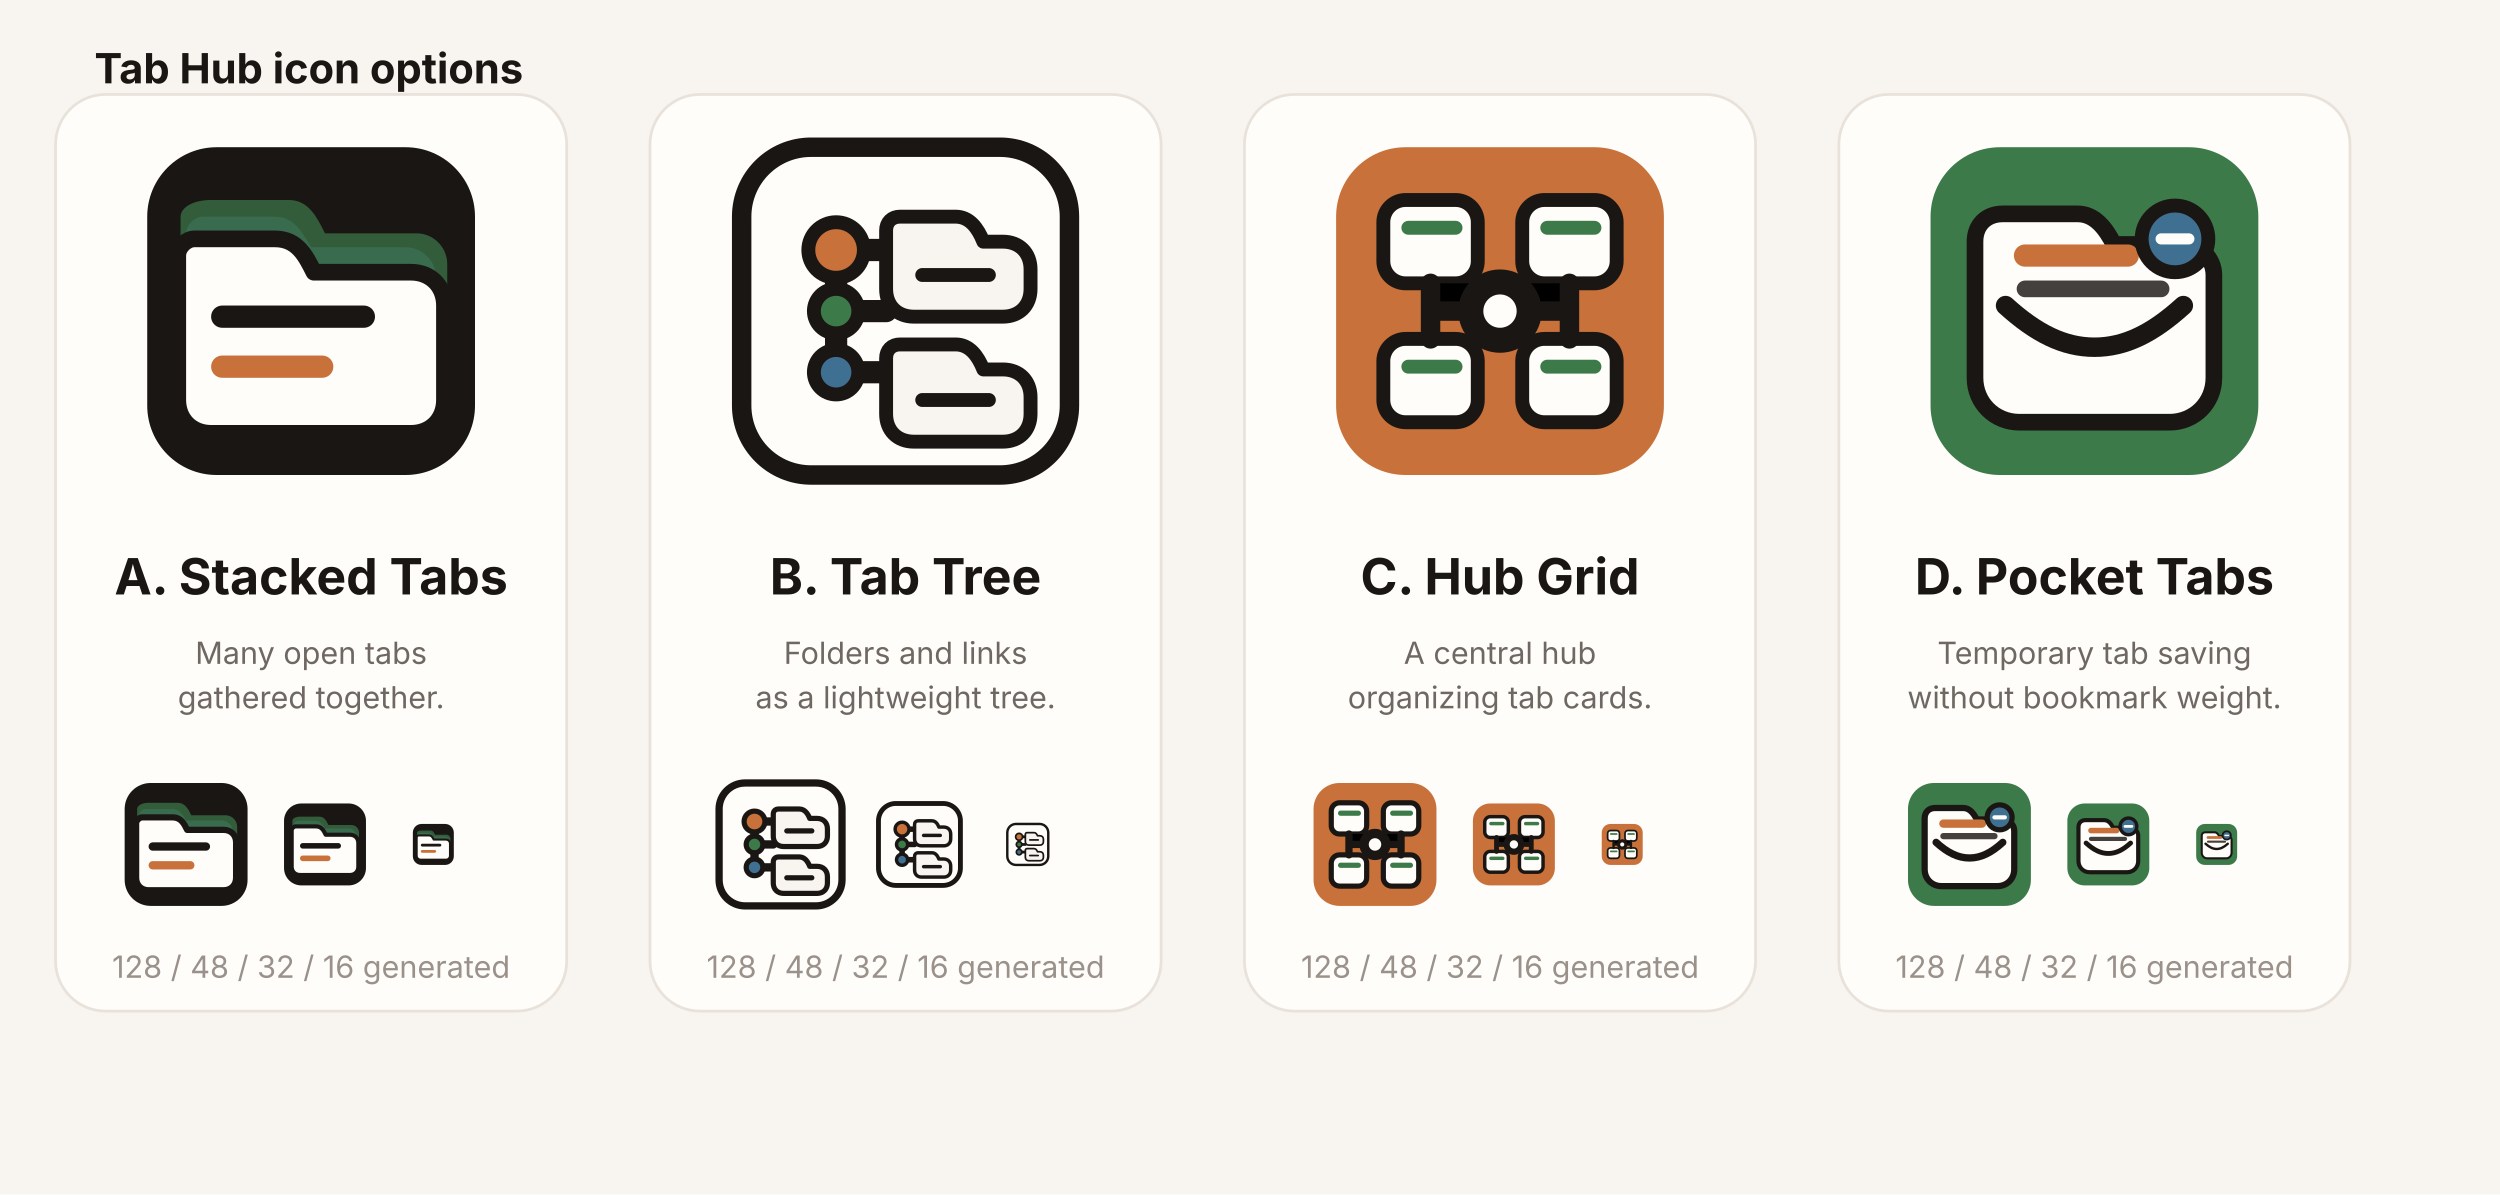
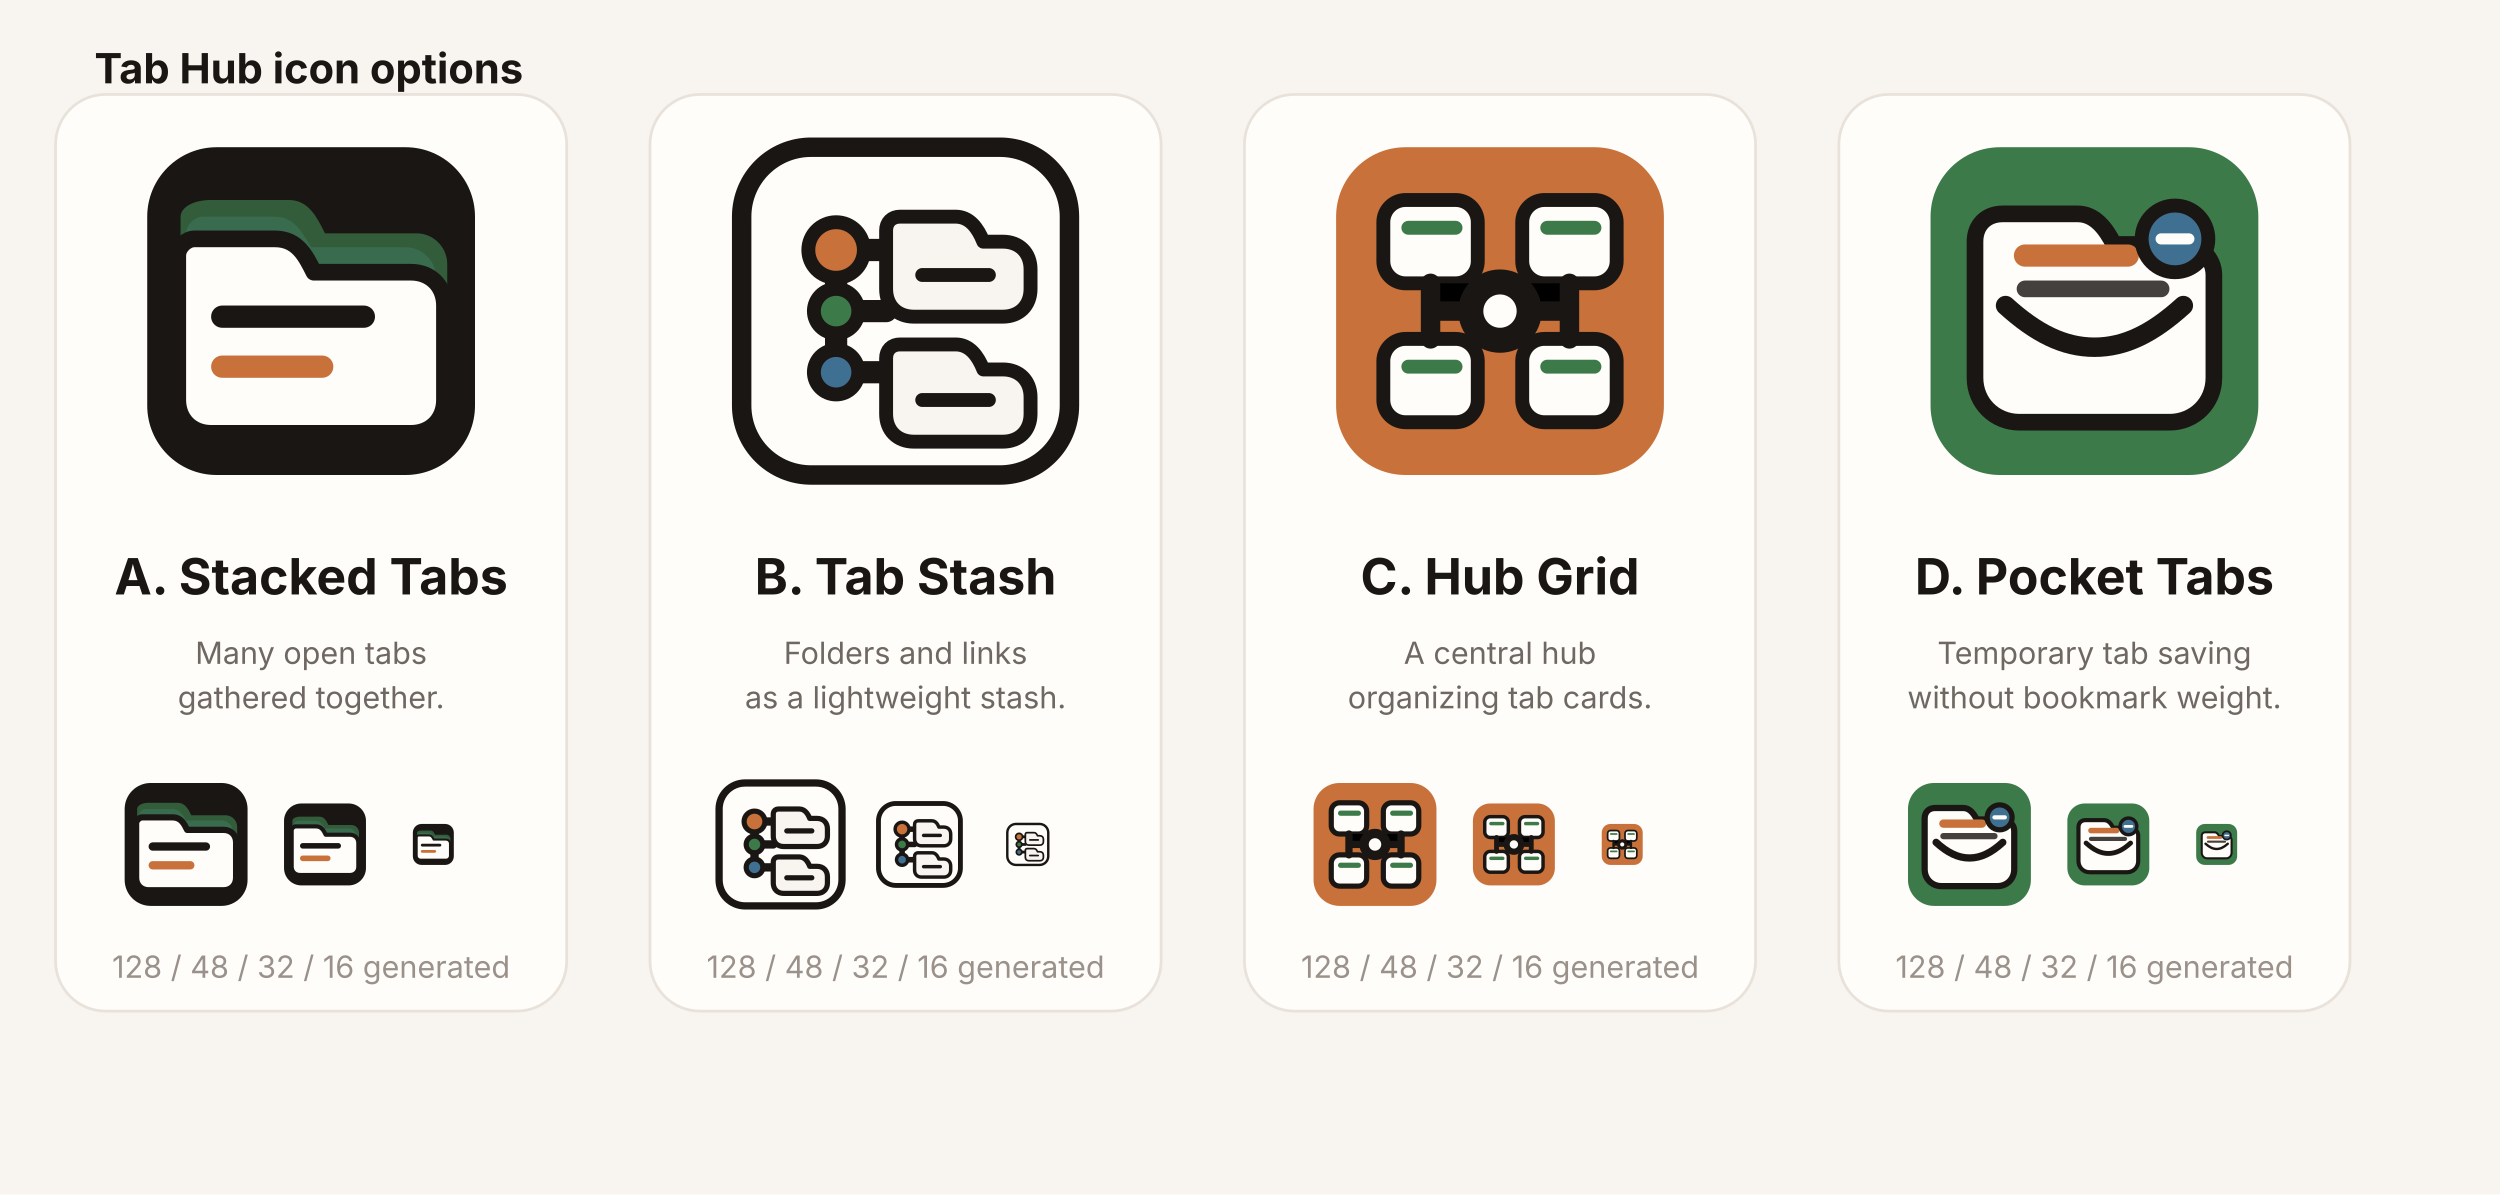
<svg xmlns="http://www.w3.org/2000/svg" width="900" height="430" viewBox="0 0 900 430">
  <rect width="900" height="430" fill="#f8f5f0" />
  <text x="34" y="30" font-family="-apple-system, BlinkMacSystemFont, Segoe UI, sans-serif" font-size="15" font-weight="700" fill="#1a1613">Tab Hub icon options</text>
  <g transform="translate(34 48)">
    <rect x="-14" y="-14" width="184" height="330" rx="18" fill="#fffdf9" stroke="#e8e2da" />
    <g transform="translate(14 0)">
      <rect x="5" y="5" width="118" height="118" rx="25" fill="#1a1613" />
      <path d="M25 30H51C58 30 61 36 64 41H98C104 41 109 46 109 52V92C109 99 104 104 97 104H31C24 104 19 99 19 92V36C19 33 22 30 25 30Z" fill="#3f6f91" opacity="0.55" />
      <path d="M28 24H56C63 24 66 30 69 36H102C108 36 113 41 113 47V89C113 96 108 101 101 101H29C22 101 17 96 17 89V30C17 27 21 24 28 24Z" fill="#3d7a4a" opacity="0.7" />
      <path d="M22 38H51C59 38 62 44 65 50H100C107 50 112 55 112 62V96C112 103 107 108 100 108H28C21 108 16 103 16 96V44C16 41 19 38 22 38Z" fill="#fffdf9" />
      <path d="M22 38H51C59 38 62 44 65 50H100C107 50 112 55 112 62V96C112 103 107 108 100 108H28C21 108 16 103 16 96V44C16 41 19 38 22 38Z" fill="none" stroke="#1a1613" stroke-width="6" stroke-linejoin="round" />
      <path d="M32 66H83" stroke="#1a1613" stroke-width="8" stroke-linecap="round" />
      <path d="M32 84H68" stroke="#c8713a" stroke-width="8" stroke-linecap="round" />
    </g>
    <text x="78" y="166" text-anchor="middle" font-family="-apple-system, BlinkMacSystemFont, Segoe UI, sans-serif" font-size="18" font-weight="700" fill="#1a1613">A. Stacked Tabs</text>
    <text x="78" y="191" text-anchor="middle" font-family="-apple-system, BlinkMacSystemFont, Segoe UI, sans-serif" font-size="11" fill="#6f6862">Many open tabs</text>
    <text x="78" y="207" text-anchor="middle" font-family="-apple-system, BlinkMacSystemFont, Segoe UI, sans-serif" font-size="11" fill="#6f6862">gathered together.</text>
    <g transform="translate(9 232)">
      <g transform="scale(0.375)">
        <rect x="5" y="5" width="118" height="118" rx="25" fill="#1a1613" />
        <path d="M25 30H51C58 30 61 36 64 41H98C104 41 109 46 109 52V92C109 99 104 104 97 104H31C24 104 19 99 19 92V36C19 33 22 30 25 30Z" fill="#3f6f91" opacity="0.55" />
        <path d="M28 24H56C63 24 66 30 69 36H102C108 36 113 41 113 47V89C113 96 108 101 101 101H29C22 101 17 96 17 89V30C17 27 21 24 28 24Z" fill="#3d7a4a" opacity="0.7" />
        <path d="M22 38H51C59 38 62 44 65 50H100C107 50 112 55 112 62V96C112 103 107 108 100 108H28C21 108 16 103 16 96V44C16 41 19 38 22 38Z" fill="#fffdf9" />
        <path d="M22 38H51C59 38 62 44 65 50H100C107 50 112 55 112 62V96C112 103 107 108 100 108H28C21 108 16 103 16 96V44C16 41 19 38 22 38Z" fill="none" stroke="#1a1613" stroke-width="6" stroke-linejoin="round" />
        <path d="M32 66H83" stroke="#1a1613" stroke-width="8" stroke-linecap="round" />
        <path d="M32 84H68" stroke="#c8713a" stroke-width="8" stroke-linecap="round" />
      </g>
      <g transform="translate(58 8) scale(0.25)">
        <rect x="5" y="5" width="118" height="118" rx="25" fill="#1a1613" />
        <path d="M25 30H51C58 30 61 36 64 41H98C104 41 109 46 109 52V92C109 99 104 104 97 104H31C24 104 19 99 19 92V36C19 33 22 30 25 30Z" fill="#3f6f91" opacity="0.55" />
        <path d="M28 24H56C63 24 66 30 69 36H102C108 36 113 41 113 47V89C113 96 108 101 101 101H29C22 101 17 96 17 89V30C17 27 21 24 28 24Z" fill="#3d7a4a" opacity="0.7" />
        <path d="M22 38H51C59 38 62 44 65 50H100C107 50 112 55 112 62V96C112 103 107 108 100 108H28C21 108 16 103 16 96V44C16 41 19 38 22 38Z" fill="#fffdf9" />
        <path d="M22 38H51C59 38 62 44 65 50H100C107 50 112 55 112 62V96C112 103 107 108 100 108H28C21 108 16 103 16 96V44C16 41 19 38 22 38Z" fill="none" stroke="#1a1613" stroke-width="6" stroke-linejoin="round" />
        <path d="M32 66H83" stroke="#1a1613" stroke-width="8" stroke-linecap="round" />
        <path d="M32 84H68" stroke="#c8713a" stroke-width="8" stroke-linecap="round" />
      </g>
      <g transform="translate(105 16) scale(0.125)">
        <rect x="5" y="5" width="118" height="118" rx="25" fill="#1a1613" />
        <path d="M25 30H51C58 30 61 36 64 41H98C104 41 109 46 109 52V92C109 99 104 104 97 104H31C24 104 19 99 19 92V36C19 33 22 30 25 30Z" fill="#3f6f91" opacity="0.55" />
        <path d="M28 24H56C63 24 66 30 69 36H102C108 36 113 41 113 47V89C113 96 108 101 101 101H29C22 101 17 96 17 89V30C17 27 21 24 28 24Z" fill="#3d7a4a" opacity="0.7" />
        <path d="M22 38H51C59 38 62 44 65 50H100C107 50 112 55 112 62V96C112 103 107 108 100 108H28C21 108 16 103 16 96V44C16 41 19 38 22 38Z" fill="#fffdf9" />
        <path d="M22 38H51C59 38 62 44 65 50H100C107 50 112 55 112 62V96C112 103 107 108 100 108H28C21 108 16 103 16 96V44C16 41 19 38 22 38Z" fill="none" stroke="#1a1613" stroke-width="6" stroke-linejoin="round" />
        <path d="M32 66H83" stroke="#1a1613" stroke-width="8" stroke-linecap="round" />
        <path d="M32 84H68" stroke="#c8713a" stroke-width="8" stroke-linecap="round" />
      </g>
    </g>
    <text x="78" y="304" text-anchor="middle" font-family="-apple-system, BlinkMacSystemFont, Segoe UI, sans-serif" font-size="11" fill="#9a918a">128 / 48 / 32 / 16 generated</text>
  </g>
  <g transform="translate(248 48)">
    <rect x="-14" y="-14" width="184" height="330" rx="18" fill="#fffdf9" stroke="#e8e2da" />
    <g transform="translate(14 0)">
      <rect x="5" y="5" width="118" height="118" rx="25" fill="#fffdf9" />
      <rect x="5" y="5" width="118" height="118" rx="25" fill="none" stroke="#1a1613" stroke-width="7" />
      <path d="M39 42V86M39 64H57M39 42H57M39 86H57" stroke="#1a1613" stroke-width="8" stroke-linecap="round" stroke-linejoin="round" />
      <circle cx="39" cy="42" r="10" fill="#c8713a" stroke="#1a1613" stroke-width="5" />
      <circle cx="39" cy="64" r="8" fill="#3d7a4a" stroke="#1a1613" stroke-width="5" />
      <circle cx="39" cy="86" r="8" fill="#3f6f91" stroke="#1a1613" stroke-width="5" />
      <path d="M62 30H82C87 30 90 34 92 39H99C105 39 109 43 109 49V56C109 62 105 66 99 66H67C61 66 57 62 57 56V35C57 32 59 30 62 30Z" fill="#f8f5f0" stroke="#1a1613" stroke-width="5" stroke-linejoin="round" />
      <path d="M62 76H82C87 76 90 80 92 85H99C105 85 109 89 109 95V101C109 107 105 111 99 111H67C61 111 57 107 57 101V81C57 78 59 76 62 76Z" fill="#f8f5f0" stroke="#1a1613" stroke-width="5" stroke-linejoin="round" />
      <path d="M70 51H94M70 96H94" stroke="#1a1613" stroke-width="5" stroke-linecap="round" />
    </g>
-     <text x="78" y="166" text-anchor="middle" font-family="-apple-system, BlinkMacSystemFont, Segoe UI, sans-serif" font-size="18" font-weight="700" fill="#1a1613">B. Tab Tree</text>
+     <text x="78" y="166" text-anchor="middle" font-family="-apple-system, BlinkMacSystemFont, Segoe UI, sans-serif" font-size="18" font-weight="700" fill="#1a1613">B. Tab Stash</text>
    <text x="78" y="191" text-anchor="middle" font-family="-apple-system, BlinkMacSystemFont, Segoe UI, sans-serif" font-size="11" fill="#6f6862">Folders and links</text>
-     <text x="78" y="207" text-anchor="middle" font-family="-apple-system, BlinkMacSystemFont, Segoe UI, sans-serif" font-size="11" fill="#6f6862">as a lightweight tree.</text>
+     <text x="78" y="207" text-anchor="middle" font-family="-apple-system, BlinkMacSystemFont, Segoe UI, sans-serif" font-size="11" fill="#6f6862">as a lightweight stash.</text>
    <g transform="translate(9 232)">
      <g transform="scale(0.375)">
        <rect x="5" y="5" width="118" height="118" rx="25" fill="#fffdf9" />
        <rect x="5" y="5" width="118" height="118" rx="25" fill="none" stroke="#1a1613" stroke-width="7" />
        <path d="M39 42V86M39 64H57M39 42H57M39 86H57" stroke="#1a1613" stroke-width="8" stroke-linecap="round" stroke-linejoin="round" />
        <circle cx="39" cy="42" r="10" fill="#c8713a" stroke="#1a1613" stroke-width="5" />
        <circle cx="39" cy="64" r="8" fill="#3d7a4a" stroke="#1a1613" stroke-width="5" />
        <circle cx="39" cy="86" r="8" fill="#3f6f91" stroke="#1a1613" stroke-width="5" />
        <path d="M62 30H82C87 30 90 34 92 39H99C105 39 109 43 109 49V56C109 62 105 66 99 66H67C61 66 57 62 57 56V35C57 32 59 30 62 30Z" fill="#f8f5f0" stroke="#1a1613" stroke-width="5" stroke-linejoin="round" />
        <path d="M62 76H82C87 76 90 80 92 85H99C105 85 109 89 109 95V101C109 107 105 111 99 111H67C61 111 57 107 57 101V81C57 78 59 76 62 76Z" fill="#f8f5f0" stroke="#1a1613" stroke-width="5" stroke-linejoin="round" />
        <path d="M70 51H94M70 96H94" stroke="#1a1613" stroke-width="5" stroke-linecap="round" />
      </g>
      <g transform="translate(58 8) scale(0.25)">
        <rect x="5" y="5" width="118" height="118" rx="25" fill="#fffdf9" />
        <rect x="5" y="5" width="118" height="118" rx="25" fill="none" stroke="#1a1613" stroke-width="7" />
        <path d="M39 42V86M39 64H57M39 42H57M39 86H57" stroke="#1a1613" stroke-width="8" stroke-linecap="round" stroke-linejoin="round" />
        <circle cx="39" cy="42" r="10" fill="#c8713a" stroke="#1a1613" stroke-width="5" />
        <circle cx="39" cy="64" r="8" fill="#3d7a4a" stroke="#1a1613" stroke-width="5" />
        <circle cx="39" cy="86" r="8" fill="#3f6f91" stroke="#1a1613" stroke-width="5" />
        <path d="M62 30H82C87 30 90 34 92 39H99C105 39 109 43 109 49V56C109 62 105 66 99 66H67C61 66 57 62 57 56V35C57 32 59 30 62 30Z" fill="#f8f5f0" stroke="#1a1613" stroke-width="5" stroke-linejoin="round" />
        <path d="M62 76H82C87 76 90 80 92 85H99C105 85 109 89 109 95V101C109 107 105 111 99 111H67C61 111 57 107 57 101V81C57 78 59 76 62 76Z" fill="#f8f5f0" stroke="#1a1613" stroke-width="5" stroke-linejoin="round" />
        <path d="M70 51H94M70 96H94" stroke="#1a1613" stroke-width="5" stroke-linecap="round" />
      </g>
      <g transform="translate(105 16) scale(0.125)">
        <rect x="5" y="5" width="118" height="118" rx="25" fill="#fffdf9" />
        <rect x="5" y="5" width="118" height="118" rx="25" fill="none" stroke="#1a1613" stroke-width="7" />
        <path d="M39 42V86M39 64H57M39 42H57M39 86H57" stroke="#1a1613" stroke-width="8" stroke-linecap="round" stroke-linejoin="round" />
        <circle cx="39" cy="42" r="10" fill="#c8713a" stroke="#1a1613" stroke-width="5" />
        <circle cx="39" cy="64" r="8" fill="#3d7a4a" stroke="#1a1613" stroke-width="5" />
        <circle cx="39" cy="86" r="8" fill="#3f6f91" stroke="#1a1613" stroke-width="5" />
        <path d="M62 30H82C87 30 90 34 92 39H99C105 39 109 43 109 49V56C109 62 105 66 99 66H67C61 66 57 62 57 56V35C57 32 59 30 62 30Z" fill="#f8f5f0" stroke="#1a1613" stroke-width="5" stroke-linejoin="round" />
        <path d="M62 76H82C87 76 90 80 92 85H99C105 85 109 89 109 95V101C109 107 105 111 99 111H67C61 111 57 107 57 101V81C57 78 59 76 62 76Z" fill="#f8f5f0" stroke="#1a1613" stroke-width="5" stroke-linejoin="round" />
        <path d="M70 51H94M70 96H94" stroke="#1a1613" stroke-width="5" stroke-linecap="round" />
      </g>
    </g>
    <text x="78" y="304" text-anchor="middle" font-family="-apple-system, BlinkMacSystemFont, Segoe UI, sans-serif" font-size="11" fill="#9a918a">128 / 48 / 32 / 16 generated</text>
  </g>
  <g transform="translate(462 48)">
    <rect x="-14" y="-14" width="184" height="330" rx="18" fill="#fffdf9" stroke="#e8e2da" />
    <g transform="translate(14 0)">
      <rect x="5" y="5" width="118" height="118" rx="25" fill="#c8713a" />
      <rect x="22" y="24" width="34" height="30" rx="8" fill="#fffdf9" stroke="#1a1613" stroke-width="5" />
      <rect x="72" y="24" width="34" height="30" rx="8" fill="#fffdf9" stroke="#1a1613" stroke-width="5" />
      <rect x="22" y="74" width="34" height="30" rx="8" fill="#fffdf9" stroke="#1a1613" stroke-width="5" />
      <rect x="72" y="74" width="34" height="30" rx="8" fill="#fffdf9" stroke="#1a1613" stroke-width="5" />
      <path d="M39 54V64H89V54M39 74V64M89 74V64" stroke="#1a1613" stroke-width="7" stroke-linecap="round" stroke-linejoin="round" />
      <circle cx="64" cy="64" r="15" fill="#1a1613" />
      <circle cx="64" cy="64" r="6" fill="#fffdf9" />
      <path d="M31 34H48M81 34H98M31 84H48M81 84H98" stroke="#3d7a4a" stroke-width="5" stroke-linecap="round" />
    </g>
    <text x="78" y="166" text-anchor="middle" font-family="-apple-system, BlinkMacSystemFont, Segoe UI, sans-serif" font-size="18" font-weight="700" fill="#1a1613">C. Hub Grid</text>
    <text x="78" y="191" text-anchor="middle" font-family="-apple-system, BlinkMacSystemFont, Segoe UI, sans-serif" font-size="11" fill="#6f6862">A central hub</text>
    <text x="78" y="207" text-anchor="middle" font-family="-apple-system, BlinkMacSystemFont, Segoe UI, sans-serif" font-size="11" fill="#6f6862">organizing tab cards.</text>
    <g transform="translate(9 232)">
      <g transform="scale(0.375)">
        <rect x="5" y="5" width="118" height="118" rx="25" fill="#c8713a" />
        <rect x="22" y="24" width="34" height="30" rx="8" fill="#fffdf9" stroke="#1a1613" stroke-width="5" />
        <rect x="72" y="24" width="34" height="30" rx="8" fill="#fffdf9" stroke="#1a1613" stroke-width="5" />
        <rect x="22" y="74" width="34" height="30" rx="8" fill="#fffdf9" stroke="#1a1613" stroke-width="5" />
        <rect x="72" y="74" width="34" height="30" rx="8" fill="#fffdf9" stroke="#1a1613" stroke-width="5" />
        <path d="M39 54V64H89V54M39 74V64M89 74V64" stroke="#1a1613" stroke-width="7" stroke-linecap="round" stroke-linejoin="round" />
        <circle cx="64" cy="64" r="15" fill="#1a1613" />
        <circle cx="64" cy="64" r="6" fill="#fffdf9" />
        <path d="M31 34H48M81 34H98M31 84H48M81 84H98" stroke="#3d7a4a" stroke-width="5" stroke-linecap="round" />
      </g>
      <g transform="translate(58 8) scale(0.25)">
        <rect x="5" y="5" width="118" height="118" rx="25" fill="#c8713a" />
        <rect x="22" y="24" width="34" height="30" rx="8" fill="#fffdf9" stroke="#1a1613" stroke-width="5" />
        <rect x="72" y="24" width="34" height="30" rx="8" fill="#fffdf9" stroke="#1a1613" stroke-width="5" />
        <rect x="22" y="74" width="34" height="30" rx="8" fill="#fffdf9" stroke="#1a1613" stroke-width="5" />
        <rect x="72" y="74" width="34" height="30" rx="8" fill="#fffdf9" stroke="#1a1613" stroke-width="5" />
        <path d="M39 54V64H89V54M39 74V64M89 74V64" stroke="#1a1613" stroke-width="7" stroke-linecap="round" stroke-linejoin="round" />
        <circle cx="64" cy="64" r="15" fill="#1a1613" />
        <circle cx="64" cy="64" r="6" fill="#fffdf9" />
        <path d="M31 34H48M81 34H98M31 84H48M81 84H98" stroke="#3d7a4a" stroke-width="5" stroke-linecap="round" />
      </g>
      <g transform="translate(105 16) scale(0.125)">
        <rect x="5" y="5" width="118" height="118" rx="25" fill="#c8713a" />
        <rect x="22" y="24" width="34" height="30" rx="8" fill="#fffdf9" stroke="#1a1613" stroke-width="5" />
        <rect x="72" y="24" width="34" height="30" rx="8" fill="#fffdf9" stroke="#1a1613" stroke-width="5" />
        <rect x="22" y="74" width="34" height="30" rx="8" fill="#fffdf9" stroke="#1a1613" stroke-width="5" />
        <rect x="72" y="74" width="34" height="30" rx="8" fill="#fffdf9" stroke="#1a1613" stroke-width="5" />
        <path d="M39 54V64H89V54M39 74V64M89 74V64" stroke="#1a1613" stroke-width="7" stroke-linecap="round" stroke-linejoin="round" />
        <circle cx="64" cy="64" r="15" fill="#1a1613" />
        <circle cx="64" cy="64" r="6" fill="#fffdf9" />
        <path d="M31 34H48M81 34H98M31 84H48M81 84H98" stroke="#3d7a4a" stroke-width="5" stroke-linecap="round" />
      </g>
    </g>
    <text x="78" y="304" text-anchor="middle" font-family="-apple-system, BlinkMacSystemFont, Segoe UI, sans-serif" font-size="11" fill="#9a918a">128 / 48 / 32 / 16 generated</text>
  </g>
  <g transform="translate(676 48)">
    <rect x="-14" y="-14" width="184" height="330" rx="18" fill="#fffdf9" stroke="#e8e2da" />
    <g transform="translate(14 0)">
      <rect x="5" y="5" width="118" height="118" rx="25" fill="#3d7a4a" />
      <path d="M31 29H58C64 29 68 34 71 40H96C102 40 107 45 107 51V88C107 97 100 104 91 104H37C28 104 21 97 21 88V39C21 33 25 29 31 29Z" fill="#fffdf9" stroke="#1a1613" stroke-width="6" stroke-linejoin="round" />
      <path d="M32 62C43 72 53 77 64 77C75 77 85 72 96 62" fill="none" stroke="#1a1613" stroke-width="7" stroke-linecap="round" />
      <path d="M39 44H76" stroke="#c8713a" stroke-width="8" stroke-linecap="round" />
      <path d="M39 56H88" stroke="#1a1613" stroke-width="6" stroke-linecap="round" opacity="0.82" />
      <circle cx="93" cy="38" r="12" fill="#3f6f91" stroke="#1a1613" stroke-width="5" />
      <path d="M88 38H98" stroke="#fffdf9" stroke-width="4" stroke-linecap="round" />
    </g>
    <text x="78" y="166" text-anchor="middle" font-family="-apple-system, BlinkMacSystemFont, Segoe UI, sans-serif" font-size="18" font-weight="700" fill="#1a1613">D. Pocket Tabs</text>
    <text x="78" y="191" text-anchor="middle" font-family="-apple-system, BlinkMacSystemFont, Segoe UI, sans-serif" font-size="11" fill="#6f6862">Temporary tab saving</text>
    <text x="78" y="207" text-anchor="middle" font-family="-apple-system, BlinkMacSystemFont, Segoe UI, sans-serif" font-size="11" fill="#6f6862">without bookmark weight.</text>
    <g transform="translate(9 232)">
      <g transform="scale(0.375)">
        <rect x="5" y="5" width="118" height="118" rx="25" fill="#3d7a4a" />
        <path d="M31 29H58C64 29 68 34 71 40H96C102 40 107 45 107 51V88C107 97 100 104 91 104H37C28 104 21 97 21 88V39C21 33 25 29 31 29Z" fill="#fffdf9" stroke="#1a1613" stroke-width="6" stroke-linejoin="round" />
        <path d="M32 62C43 72 53 77 64 77C75 77 85 72 96 62" fill="none" stroke="#1a1613" stroke-width="7" stroke-linecap="round" />
        <path d="M39 44H76" stroke="#c8713a" stroke-width="8" stroke-linecap="round" />
        <path d="M39 56H88" stroke="#1a1613" stroke-width="6" stroke-linecap="round" opacity="0.82" />
        <circle cx="93" cy="38" r="12" fill="#3f6f91" stroke="#1a1613" stroke-width="5" />
        <path d="M88 38H98" stroke="#fffdf9" stroke-width="4" stroke-linecap="round" />
      </g>
      <g transform="translate(58 8) scale(0.25)">
        <rect x="5" y="5" width="118" height="118" rx="25" fill="#3d7a4a" />
        <path d="M31 29H58C64 29 68 34 71 40H96C102 40 107 45 107 51V88C107 97 100 104 91 104H37C28 104 21 97 21 88V39C21 33 25 29 31 29Z" fill="#fffdf9" stroke="#1a1613" stroke-width="6" stroke-linejoin="round" />
        <path d="M32 62C43 72 53 77 64 77C75 77 85 72 96 62" fill="none" stroke="#1a1613" stroke-width="7" stroke-linecap="round" />
        <path d="M39 44H76" stroke="#c8713a" stroke-width="8" stroke-linecap="round" />
        <path d="M39 56H88" stroke="#1a1613" stroke-width="6" stroke-linecap="round" opacity="0.82" />
        <circle cx="93" cy="38" r="12" fill="#3f6f91" stroke="#1a1613" stroke-width="5" />
        <path d="M88 38H98" stroke="#fffdf9" stroke-width="4" stroke-linecap="round" />
      </g>
      <g transform="translate(105 16) scale(0.125)">
        <rect x="5" y="5" width="118" height="118" rx="25" fill="#3d7a4a" />
        <path d="M31 29H58C64 29 68 34 71 40H96C102 40 107 45 107 51V88C107 97 100 104 91 104H37C28 104 21 97 21 88V39C21 33 25 29 31 29Z" fill="#fffdf9" stroke="#1a1613" stroke-width="6" stroke-linejoin="round" />
        <path d="M32 62C43 72 53 77 64 77C75 77 85 72 96 62" fill="none" stroke="#1a1613" stroke-width="7" stroke-linecap="round" />
        <path d="M39 44H76" stroke="#c8713a" stroke-width="8" stroke-linecap="round" />
        <path d="M39 56H88" stroke="#1a1613" stroke-width="6" stroke-linecap="round" opacity="0.82" />
        <circle cx="93" cy="38" r="12" fill="#3f6f91" stroke="#1a1613" stroke-width="5" />
        <path d="M88 38H98" stroke="#fffdf9" stroke-width="4" stroke-linecap="round" />
      </g>
    </g>
    <text x="78" y="304" text-anchor="middle" font-family="-apple-system, BlinkMacSystemFont, Segoe UI, sans-serif" font-size="11" fill="#9a918a">128 / 48 / 32 / 16 generated</text>
  </g>
</svg>
